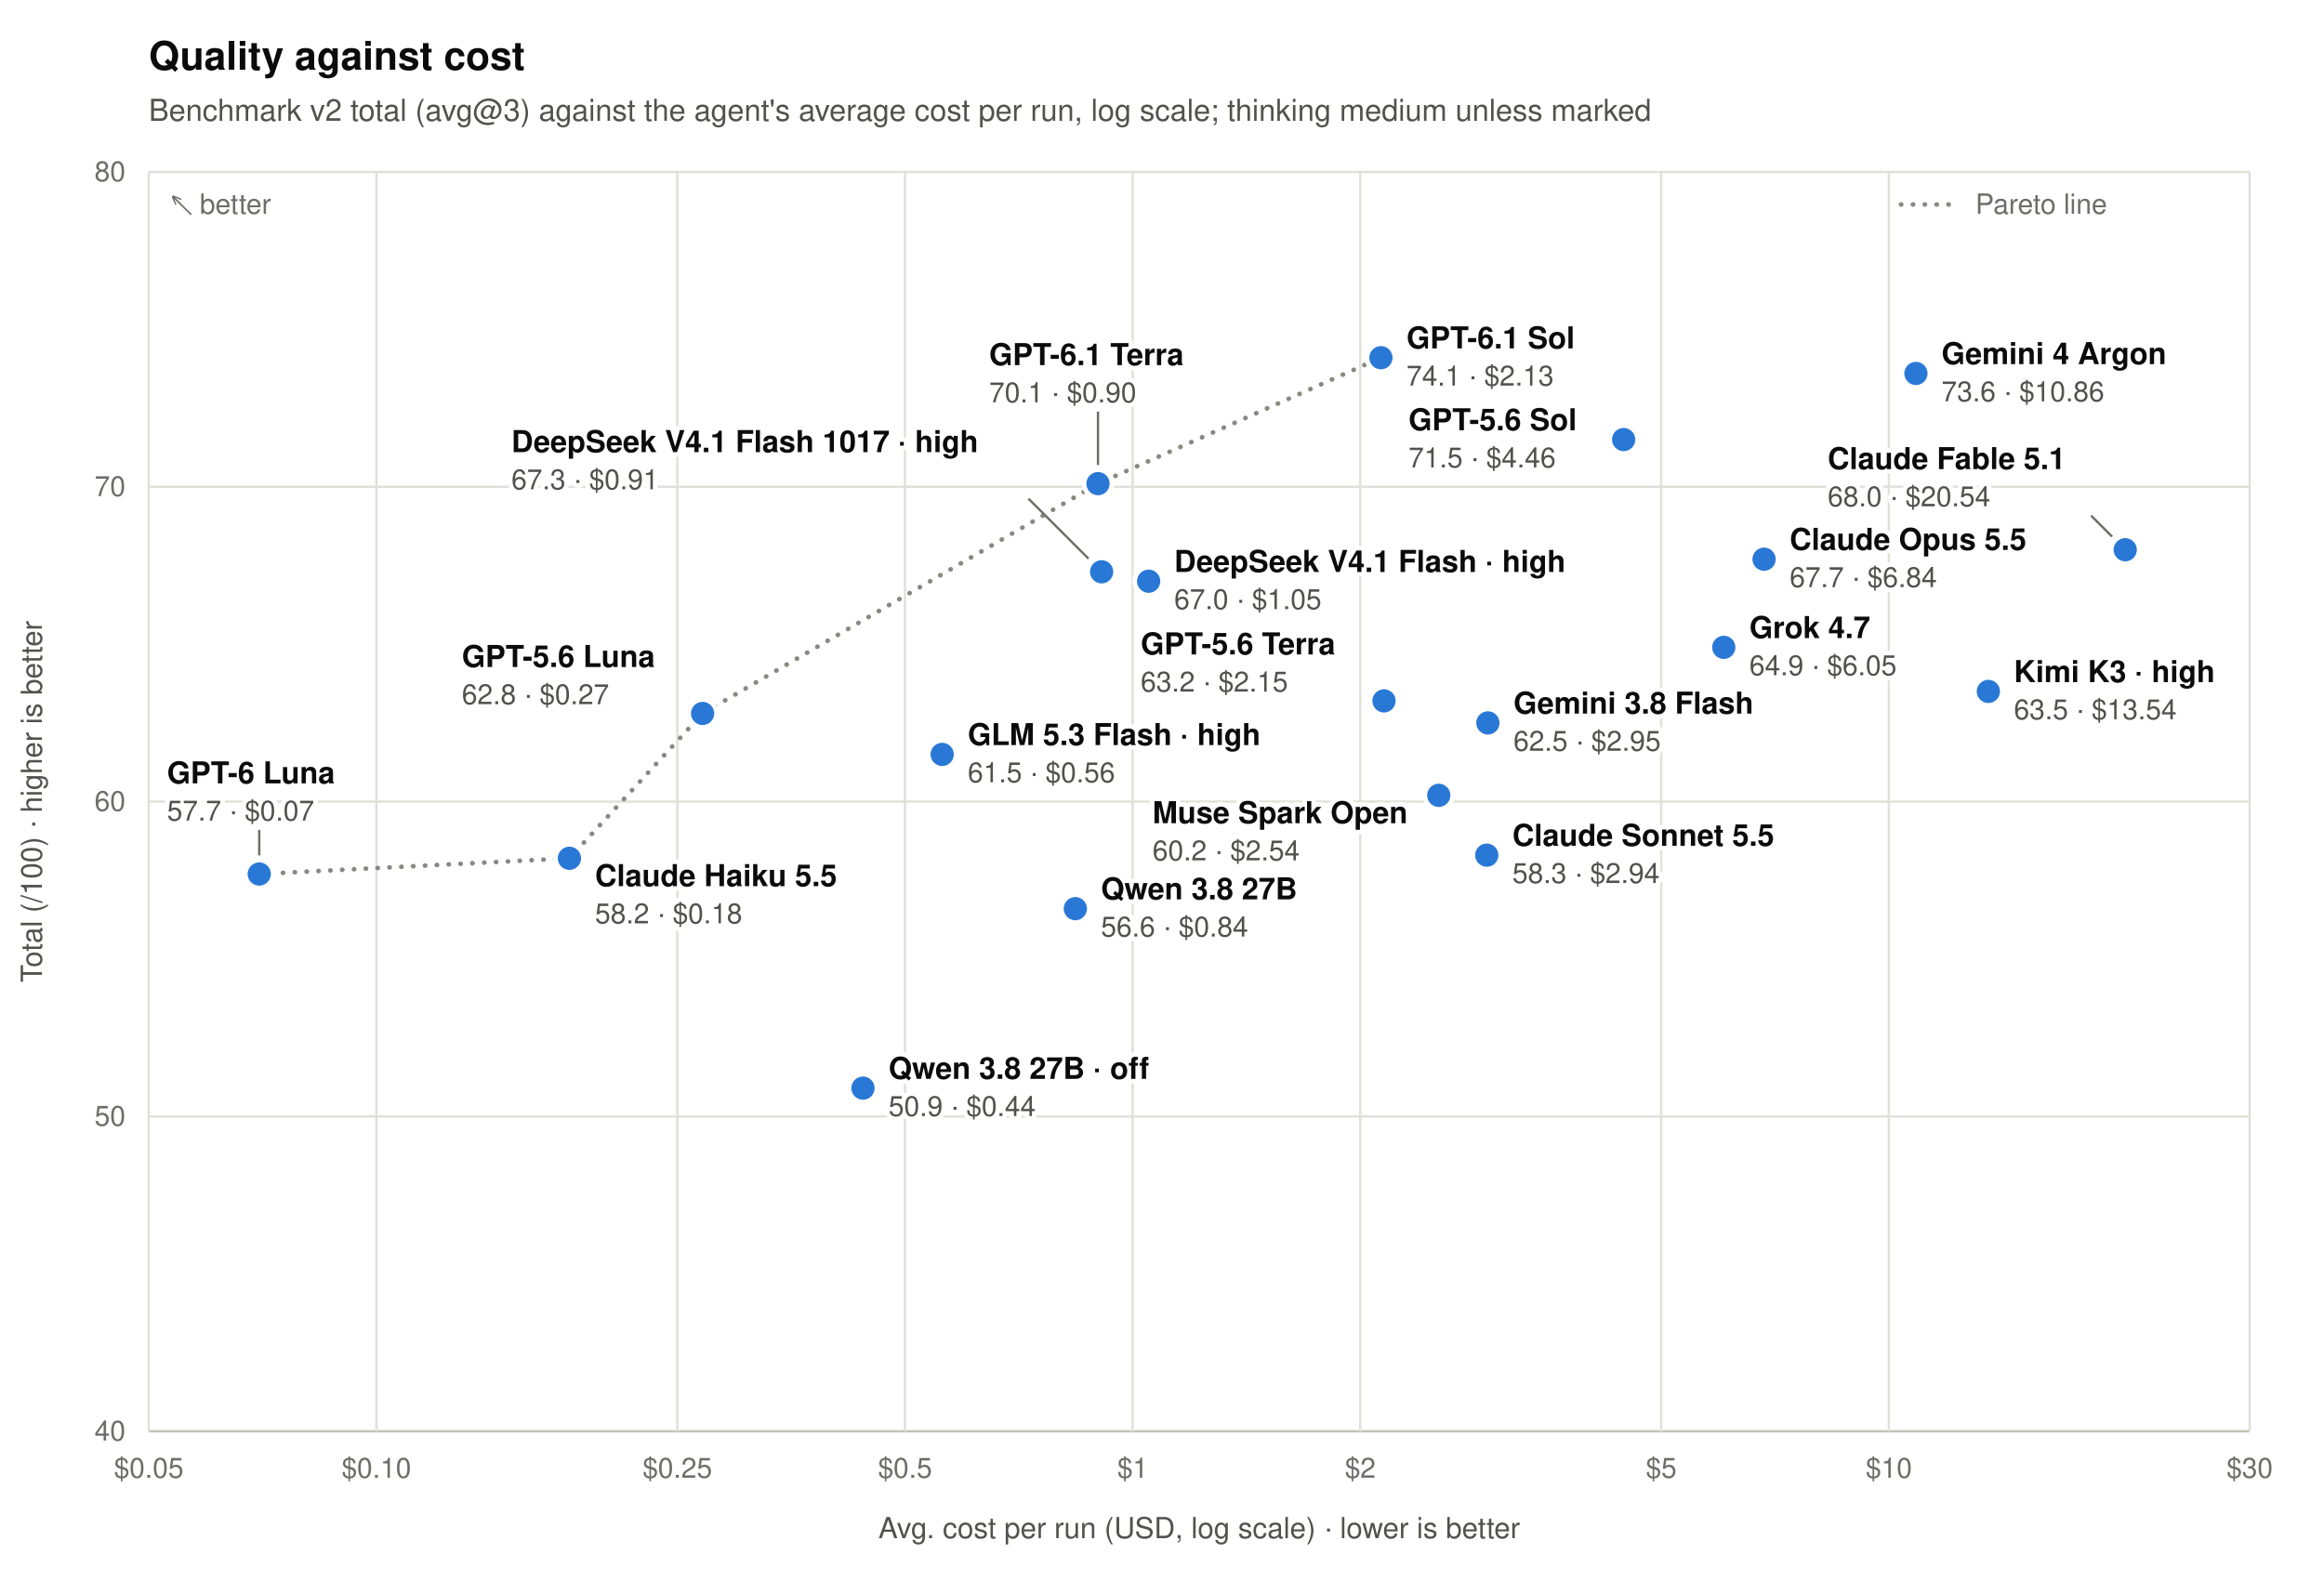
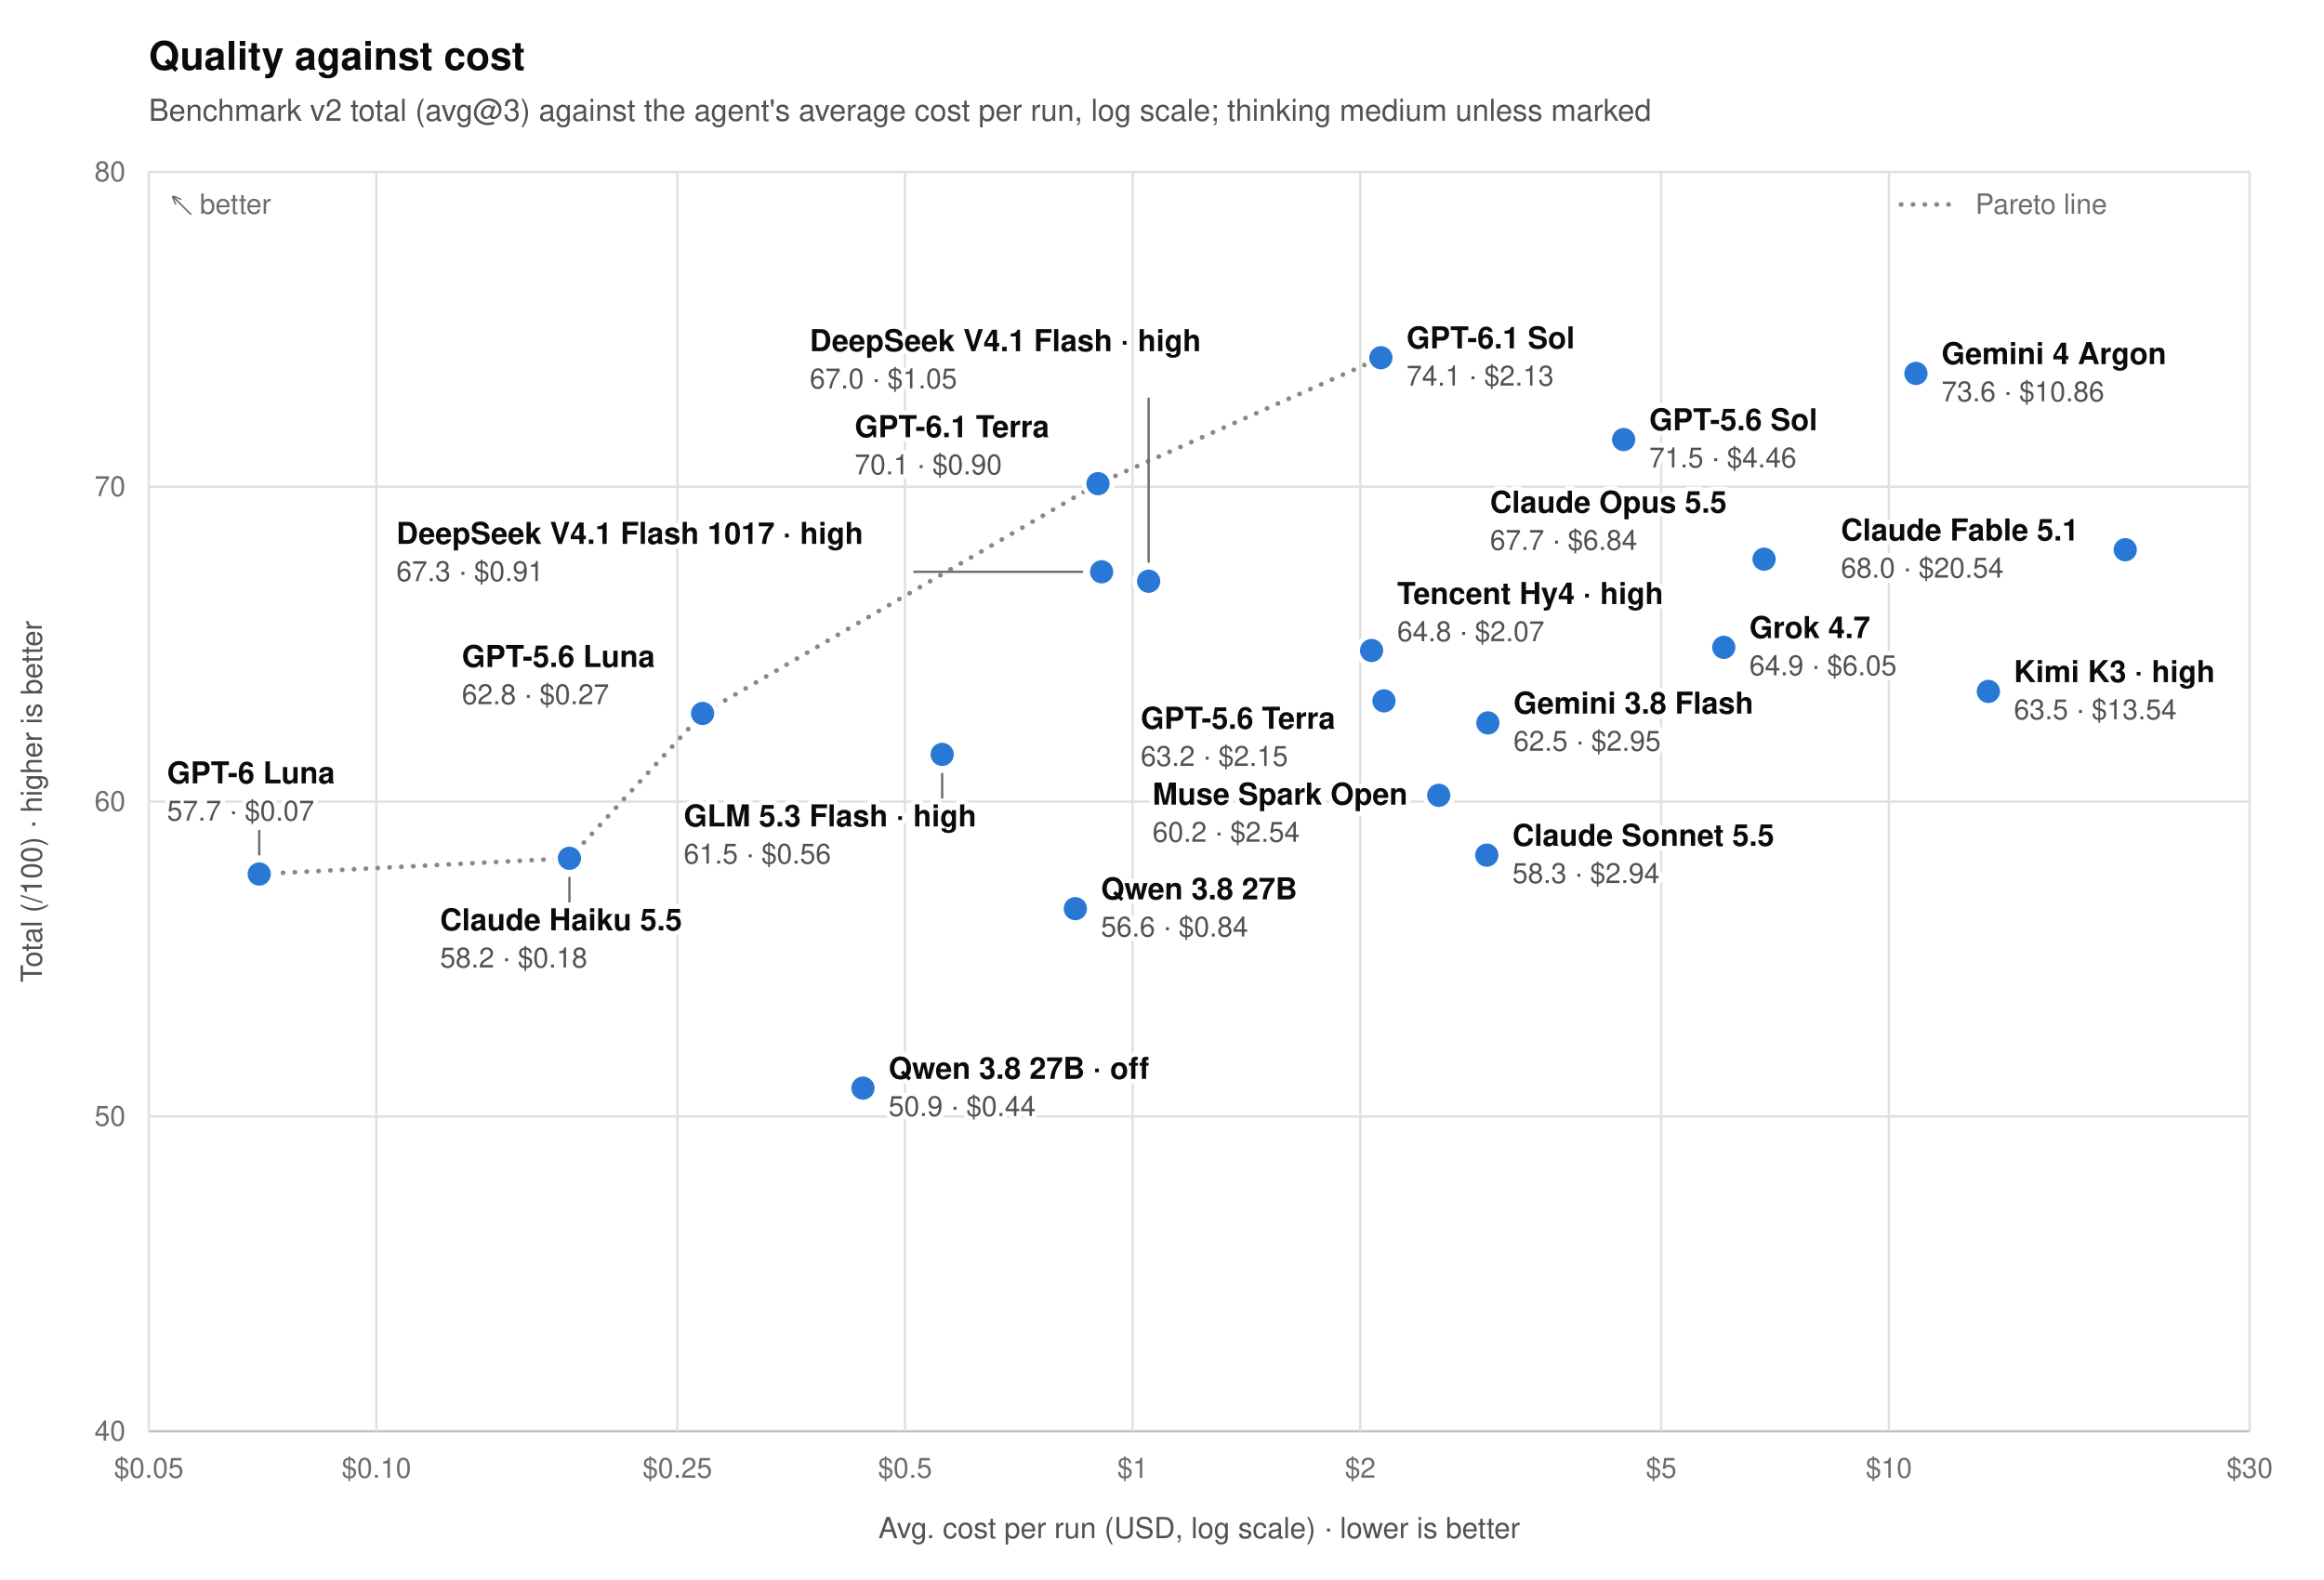
<svg xmlns="http://www.w3.org/2000/svg" width="1000" height="680" viewBox="0 0 1000 680" role="img" aria-labelledby="t d">
  <rect width="1000" height="680" fill="#ffffff" />
  <g font-family="system-ui, -apple-system, 'Segoe UI', Helvetica, Arial, sans-serif">
    <text x="64" y="30" font-size="17" font-weight="600" fill="#0b0b0b">Quality against cost</text>
    <text x="64" y="52" font-size="13" fill="#52514e">Benchmark v2 total (avg@3) against the agent's average cost per run, log scale; thinking medium unless marked</text>
    <line x1="64" x2="968" y1="616" y2="616" stroke="#c3c2b7" stroke-width="1" />
    <text x="54" y="620" font-size="12" text-anchor="end" fill="#6f6d68" style="font-variant-numeric: tabular-nums">40</text>
    <line x1="64" x2="968" y1="480.5" y2="480.5" stroke="#e1e0d9" stroke-width="1" />
    <text x="54" y="484.5" font-size="12" text-anchor="end" fill="#6f6d68" style="font-variant-numeric: tabular-nums">50</text>
    <line x1="64" x2="968" y1="345" y2="345" stroke="#e1e0d9" stroke-width="1" />
    <text x="54" y="349" font-size="12" text-anchor="end" fill="#6f6d68" style="font-variant-numeric: tabular-nums">60</text>
    <line x1="64" x2="968" y1="209.5" y2="209.5" stroke="#e1e0d9" stroke-width="1" />
    <text x="54" y="213.5" font-size="12" text-anchor="end" fill="#6f6d68" style="font-variant-numeric: tabular-nums">70</text>
    <line x1="64" x2="968" y1="74" y2="74" stroke="#e1e0d9" stroke-width="1" />
    <text x="54" y="78" font-size="12" text-anchor="end" fill="#6f6d68" style="font-variant-numeric: tabular-nums">80</text>
    <line x1="64" x2="64" y1="74" y2="616" stroke="#e1e0d9" stroke-width="1" />
    <text x="64" y="636" font-size="12" text-anchor="middle" fill="#6f6d68" style="font-variant-numeric: tabular-nums">$0.05</text>
    <line x1="161.95" x2="161.95" y1="74" y2="616" stroke="#e1e0d9" stroke-width="1" />
    <text x="161.95" y="636" font-size="12" text-anchor="middle" fill="#6f6d68" style="font-variant-numeric: tabular-nums">$0.10</text>
    <line x1="291.44" x2="291.44" y1="74" y2="616" stroke="#e1e0d9" stroke-width="1" />
    <text x="291.44" y="636" font-size="12" text-anchor="middle" fill="#6f6d68" style="font-variant-numeric: tabular-nums">$0.25</text>
    <line x1="389.4" x2="389.4" y1="74" y2="616" stroke="#e1e0d9" stroke-width="1" />
    <text x="389.4" y="636" font-size="12" text-anchor="middle" fill="#6f6d68" style="font-variant-numeric: tabular-nums">$0.5</text>
    <line x1="487.35" x2="487.35" y1="74" y2="616" stroke="#e1e0d9" stroke-width="1" />
    <text x="487.35" y="636" font-size="12" text-anchor="middle" fill="#6f6d68" style="font-variant-numeric: tabular-nums">$1</text>
    <line x1="585.3" x2="585.3" y1="74" y2="616" stroke="#e1e0d9" stroke-width="1" />
    <text x="585.3" y="636" font-size="12" text-anchor="middle" fill="#6f6d68" style="font-variant-numeric: tabular-nums">$2</text>
    <line x1="714.79" x2="714.79" y1="74" y2="616" stroke="#e1e0d9" stroke-width="1" />
    <text x="714.79" y="636" font-size="12" text-anchor="middle" fill="#6f6d68" style="font-variant-numeric: tabular-nums">$5</text>
    <line x1="812.75" x2="812.75" y1="74" y2="616" stroke="#e1e0d9" stroke-width="1" />
    <text x="812.75" y="636" font-size="12" text-anchor="middle" fill="#6f6d68" style="font-variant-numeric: tabular-nums">$10</text>
    <line x1="968" x2="968" y1="74" y2="616" stroke="#e1e0d9" stroke-width="1" />
    <text x="968" y="636" font-size="12" text-anchor="middle" fill="#6f6d68" style="font-variant-numeric: tabular-nums">$30</text>
    <text x="516" y="662" font-size="12.5" text-anchor="middle" fill="#52514e">Avg. cost per run (USD, log scale) · lower is better</text>
    <text transform="translate(18 345) rotate(-90)" font-size="12.5" text-anchor="middle" fill="#52514e">Total (/100) · higher is better</text>
    <text x="74" y="92" font-size="12" fill="#6f6d68">↖ better</text>
    <polyline points="111.55,376.16 245.02,369.39 302.32,307.06 472.46,208.15 594.2,153.95" fill="none" stroke="#8a8880" stroke-width="2" stroke-dasharray="0.1 5" stroke-linecap="round" />
    <line x1="818" x2="842" y1="88" y2="88" stroke="#8a8880" stroke-width="2" stroke-dasharray="0.1 5" stroke-linecap="round" />
    <text x="850" y="92" font-size="12" fill="#6f6d68">Pareto line</text>
-     <line x1="472.46" y1="200.15" x2="472.46" y2="177.15" stroke="#6f6d68" stroke-width="1" />
-     <line x1="908.81" y1="230.94" x2="899.77" y2="221.9" stroke="#6f6d68" stroke-width="1" />
-     <line x1="468.37" y1="240.43" x2="442.52" y2="214.59" stroke="#6f6d68" stroke-width="1" />
+     <line x1="466.02" y1="246.09" x2="393.02" y2="246.09" stroke="#6f6d68" stroke-width="1" />
+     <line x1="494.25" y1="242.15" x2="494.25" y2="171.15" stroke="#6f6d68" stroke-width="1" />
+     <line x1="405.41" y1="332.68" x2="405.41" y2="343.68" stroke="#6f6d68" stroke-width="1" />
+     <line x1="245.02" y1="377.39" x2="245.02" y2="388.39" stroke="#6f6d68" stroke-width="1" />
    <line x1="111.55" y1="368.16" x2="111.55" y2="357.16" stroke="#6f6d68" stroke-width="1" />
    <circle cx="594.2" cy="153.95" r="6" fill="#2a78d6" stroke="#ffffff" stroke-width="2" />
    <circle cx="824.41" cy="160.72" r="6" fill="#2a78d6" stroke="#ffffff" stroke-width="2" />
    <circle cx="698.64" cy="189.18" r="6" fill="#2a78d6" stroke="#ffffff" stroke-width="2" />
    <circle cx="472.46" cy="208.15" r="6" fill="#2a78d6" stroke="#ffffff" stroke-width="2" />
    <circle cx="914.47" cy="236.6" r="6" fill="#2a78d6" stroke="#ffffff" stroke-width="2" />
    <circle cx="759.07" cy="240.66" r="6" fill="#2a78d6" stroke="#ffffff" stroke-width="2" />
    <circle cx="474.02" cy="246.09" r="6" fill="#2a78d6" stroke="#ffffff" stroke-width="2" />
    <circle cx="494.25" cy="250.15" r="6" fill="#2a78d6" stroke="#ffffff" stroke-width="2" />
    <circle cx="741.73" cy="278.6" r="6" fill="#2a78d6" stroke="#ffffff" stroke-width="2" />
+     <circle cx="590.17" cy="279.96" r="6" fill="#2a78d6" stroke="#ffffff" stroke-width="2" />
    <circle cx="855.57" cy="297.57" r="6" fill="#2a78d6" stroke="#ffffff" stroke-width="2" />
    <circle cx="595.52" cy="301.64" r="6" fill="#2a78d6" stroke="#ffffff" stroke-width="2" />
    <circle cx="302.32" cy="307.06" r="6" fill="#2a78d6" stroke="#ffffff" stroke-width="2" />
    <circle cx="640.23" cy="311.13" r="6" fill="#2a78d6" stroke="#ffffff" stroke-width="2" />
    <circle cx="405.41" cy="324.68" r="6" fill="#2a78d6" stroke="#ffffff" stroke-width="2" />
    <circle cx="619.08" cy="342.29" r="6" fill="#2a78d6" stroke="#ffffff" stroke-width="2" />
    <circle cx="639.75" cy="368.04" r="6" fill="#2a78d6" stroke="#ffffff" stroke-width="2" />
    <circle cx="245.02" cy="369.39" r="6" fill="#2a78d6" stroke="#ffffff" stroke-width="2" />
    <circle cx="111.55" cy="376.16" r="6" fill="#2a78d6" stroke="#ffffff" stroke-width="2" />
    <circle cx="462.71" cy="391.07" r="6" fill="#2a78d6" stroke="#ffffff" stroke-width="2" />
    <circle cx="371.33" cy="468.31" r="6" fill="#2a78d6" stroke="#ffffff" stroke-width="2" />
    <text x="605.2" y="149.95" font-size="13" font-weight="600" fill="#0b0b0b" stroke="#ffffff" stroke-width="4" stroke-linejoin="round" paint-order="stroke">GPT-6.1 Sol</text>
    <text x="605.2" y="165.95" font-size="12" fill="#52514e" stroke="#ffffff" stroke-width="4" stroke-linejoin="round" paint-order="stroke" style="font-variant-numeric: tabular-nums">74.1 · $2.13</text>
    <text x="835.41" y="156.72" font-size="13" font-weight="600" fill="#0b0b0b" stroke="#ffffff" stroke-width="4" stroke-linejoin="round" paint-order="stroke">Gemini 4 Argon</text>
    <text x="835.41" y="172.72" font-size="12" fill="#52514e" stroke="#ffffff" stroke-width="4" stroke-linejoin="round" paint-order="stroke" style="font-variant-numeric: tabular-nums">73.6 · $10.86</text>
-     <text x="606.06" y="185.18" font-size="13" font-weight="600" fill="#0b0b0b" stroke="#ffffff" stroke-width="4" stroke-linejoin="round" paint-order="stroke">GPT-5.6 Sol</text>
-     <text x="606.06" y="201.18" font-size="12" fill="#52514e" stroke="#ffffff" stroke-width="4" stroke-linejoin="round" paint-order="stroke" style="font-variant-numeric: tabular-nums">71.5 · $4.46</text>
-     <text x="425.61" y="157.15" font-size="13" font-weight="600" fill="#0b0b0b" stroke="#ffffff" stroke-width="4" stroke-linejoin="round" paint-order="stroke">GPT-6.1 Terra</text>
-     <text x="425.61" y="173.15" font-size="12" fill="#52514e" stroke="#ffffff" stroke-width="4" stroke-linejoin="round" paint-order="stroke" style="font-variant-numeric: tabular-nums">70.1 · $0.90</text>
-     <text x="786.42" y="201.9" font-size="13" font-weight="600" fill="#0b0b0b" stroke="#ffffff" stroke-width="4" stroke-linejoin="round" paint-order="stroke">Claude Fable 5.1</text>
-     <text x="786.42" y="217.9" font-size="12" fill="#52514e" stroke="#ffffff" stroke-width="4" stroke-linejoin="round" paint-order="stroke" style="font-variant-numeric: tabular-nums">68.0 · $20.54</text>
-     <text x="770.07" y="236.66" font-size="13" font-weight="600" fill="#0b0b0b" stroke="#ffffff" stroke-width="4" stroke-linejoin="round" paint-order="stroke">Claude Opus 5.5</text>
-     <text x="770.07" y="252.66" font-size="12" fill="#52514e" stroke="#ffffff" stroke-width="4" stroke-linejoin="round" paint-order="stroke" style="font-variant-numeric: tabular-nums">67.7 · $6.84</text>
-     <text x="220.04" y="194.59" font-size="13" font-weight="600" fill="#0b0b0b" stroke="#ffffff" stroke-width="4" stroke-linejoin="round" paint-order="stroke">DeepSeek V4.1 Flash 1017 · high</text>
-     <text x="220.04" y="210.59" font-size="12" fill="#52514e" stroke="#ffffff" stroke-width="4" stroke-linejoin="round" paint-order="stroke" style="font-variant-numeric: tabular-nums">67.3 · $0.91</text>
-     <text x="505.25" y="246.15" font-size="13" font-weight="600" fill="#0b0b0b" stroke="#ffffff" stroke-width="4" stroke-linejoin="round" paint-order="stroke">DeepSeek V4.1 Flash · high</text>
-     <text x="505.25" y="262.15" font-size="12" fill="#52514e" stroke="#ffffff" stroke-width="4" stroke-linejoin="round" paint-order="stroke" style="font-variant-numeric: tabular-nums">67.0 · $1.05</text>
+     <text x="709.64" y="185.18" font-size="13" font-weight="600" fill="#0b0b0b" stroke="#ffffff" stroke-width="4" stroke-linejoin="round" paint-order="stroke">GPT-5.6 Sol</text>
+     <text x="709.64" y="201.18" font-size="12" fill="#52514e" stroke="#ffffff" stroke-width="4" stroke-linejoin="round" paint-order="stroke" style="font-variant-numeric: tabular-nums">71.5 · $4.46</text>
+     <text x="367.76" y="188.15" font-size="13" font-weight="600" fill="#0b0b0b" stroke="#ffffff" stroke-width="4" stroke-linejoin="round" paint-order="stroke">GPT-6.1 Terra</text>
+     <text x="367.76" y="204.15" font-size="12" fill="#52514e" stroke="#ffffff" stroke-width="4" stroke-linejoin="round" paint-order="stroke" style="font-variant-numeric: tabular-nums">70.1 · $0.90</text>
+     <text x="792.12" y="232.6" font-size="13" font-weight="600" fill="#0b0b0b" stroke="#ffffff" stroke-width="4" stroke-linejoin="round" paint-order="stroke">Claude Fable 5.1</text>
+     <text x="792.12" y="248.6" font-size="12" fill="#52514e" stroke="#ffffff" stroke-width="4" stroke-linejoin="round" paint-order="stroke" style="font-variant-numeric: tabular-nums">68.0 · $20.54</text>
+     <text x="641.14" y="220.66" font-size="13" font-weight="600" fill="#0b0b0b" stroke="#ffffff" stroke-width="4" stroke-linejoin="round" paint-order="stroke">Claude Opus 5.5</text>
+     <text x="641.14" y="236.66" font-size="12" fill="#52514e" stroke="#ffffff" stroke-width="4" stroke-linejoin="round" paint-order="stroke" style="font-variant-numeric: tabular-nums">67.7 · $6.84</text>
+     <text x="170.54" y="234.09" font-size="13" font-weight="600" fill="#0b0b0b" stroke="#ffffff" stroke-width="4" stroke-linejoin="round" paint-order="stroke">DeepSeek V4.1 Flash 1017 · high</text>
+     <text x="170.54" y="250.09" font-size="12" fill="#52514e" stroke="#ffffff" stroke-width="4" stroke-linejoin="round" paint-order="stroke" style="font-variant-numeric: tabular-nums">67.3 · $0.91</text>
+     <text x="348.41" y="151.15" font-size="13" font-weight="600" fill="#0b0b0b" stroke="#ffffff" stroke-width="4" stroke-linejoin="round" paint-order="stroke">DeepSeek V4.1 Flash · high</text>
+     <text x="348.41" y="167.15" font-size="12" fill="#52514e" stroke="#ffffff" stroke-width="4" stroke-linejoin="round" paint-order="stroke" style="font-variant-numeric: tabular-nums">67.0 · $1.05</text>
    <text x="752.73" y="274.6" font-size="13" font-weight="600" fill="#0b0b0b" stroke="#ffffff" stroke-width="4" stroke-linejoin="round" paint-order="stroke">Grok 4.7</text>
    <text x="752.73" y="290.6" font-size="12" fill="#52514e" stroke="#ffffff" stroke-width="4" stroke-linejoin="round" paint-order="stroke" style="font-variant-numeric: tabular-nums">64.9 · $6.05</text>
+     <text x="601.17" y="259.96" font-size="13" font-weight="600" fill="#0b0b0b" stroke="#ffffff" stroke-width="4" stroke-linejoin="round" paint-order="stroke">Tencent Hy4 · high</text>
+     <text x="601.17" y="275.96" font-size="12" fill="#52514e" stroke="#ffffff" stroke-width="4" stroke-linejoin="round" paint-order="stroke" style="font-variant-numeric: tabular-nums">64.8 · $2.07</text>
    <text x="866.57" y="293.57" font-size="13" font-weight="600" fill="#0b0b0b" stroke="#ffffff" stroke-width="4" stroke-linejoin="round" paint-order="stroke">Kimi K3 · high</text>
    <text x="866.57" y="309.57" font-size="12" fill="#52514e" stroke="#ffffff" stroke-width="4" stroke-linejoin="round" paint-order="stroke" style="font-variant-numeric: tabular-nums">63.5 · $13.54</text>
-     <text x="490.82" y="281.64" font-size="13" font-weight="600" fill="#0b0b0b" stroke="#ffffff" stroke-width="4" stroke-linejoin="round" paint-order="stroke">GPT-5.6 Terra</text>
-     <text x="490.82" y="297.64" font-size="12" fill="#52514e" stroke="#ffffff" stroke-width="4" stroke-linejoin="round" paint-order="stroke" style="font-variant-numeric: tabular-nums">63.2 · $2.15</text>
+     <text x="490.82" y="313.64" font-size="13" font-weight="600" fill="#0b0b0b" stroke="#ffffff" stroke-width="4" stroke-linejoin="round" paint-order="stroke">GPT-5.6 Terra</text>
+     <text x="490.82" y="329.64" font-size="12" fill="#52514e" stroke="#ffffff" stroke-width="4" stroke-linejoin="round" paint-order="stroke" style="font-variant-numeric: tabular-nums">63.2 · $2.15</text>
    <text x="198.72" y="287.06" font-size="13" font-weight="600" fill="#0b0b0b" stroke="#ffffff" stroke-width="4" stroke-linejoin="round" paint-order="stroke">GPT-5.6 Luna</text>
    <text x="198.72" y="303.06" font-size="12" fill="#52514e" stroke="#ffffff" stroke-width="4" stroke-linejoin="round" paint-order="stroke" style="font-variant-numeric: tabular-nums">62.8 · $0.27</text>
    <text x="651.23" y="307.13" font-size="13" font-weight="600" fill="#0b0b0b" stroke="#ffffff" stroke-width="4" stroke-linejoin="round" paint-order="stroke">Gemini 3.8 Flash</text>
    <text x="651.23" y="323.13" font-size="12" fill="#52514e" stroke="#ffffff" stroke-width="4" stroke-linejoin="round" paint-order="stroke" style="font-variant-numeric: tabular-nums">62.5 · $2.95</text>
-     <text x="416.41" y="320.68" font-size="13" font-weight="600" fill="#0b0b0b" stroke="#ffffff" stroke-width="4" stroke-linejoin="round" paint-order="stroke">GLM 5.3 Flash · high</text>
-     <text x="416.41" y="336.68" font-size="12" fill="#52514e" stroke="#ffffff" stroke-width="4" stroke-linejoin="round" paint-order="stroke" style="font-variant-numeric: tabular-nums">61.5 · $0.56</text>
-     <text x="495.91" y="354.29" font-size="13" font-weight="600" fill="#0b0b0b" stroke="#ffffff" stroke-width="4" stroke-linejoin="round" paint-order="stroke">Muse Spark Open</text>
-     <text x="495.91" y="370.29" font-size="12" fill="#52514e" stroke="#ffffff" stroke-width="4" stroke-linejoin="round" paint-order="stroke" style="font-variant-numeric: tabular-nums">60.2 · $2.54</text>
+     <text x="294.19" y="355.68" font-size="13" font-weight="600" fill="#0b0b0b" stroke="#ffffff" stroke-width="4" stroke-linejoin="round" paint-order="stroke">GLM 5.3 Flash · high</text>
+     <text x="294.19" y="371.68" font-size="12" fill="#52514e" stroke="#ffffff" stroke-width="4" stroke-linejoin="round" paint-order="stroke" style="font-variant-numeric: tabular-nums">61.5 · $0.56</text>
+     <text x="495.91" y="346.29" font-size="13" font-weight="600" fill="#0b0b0b" stroke="#ffffff" stroke-width="4" stroke-linejoin="round" paint-order="stroke">Muse Spark Open</text>
+     <text x="495.91" y="362.29" font-size="12" fill="#52514e" stroke="#ffffff" stroke-width="4" stroke-linejoin="round" paint-order="stroke" style="font-variant-numeric: tabular-nums">60.2 · $2.54</text>
    <text x="650.75" y="364.04" font-size="13" font-weight="600" fill="#0b0b0b" stroke="#ffffff" stroke-width="4" stroke-linejoin="round" paint-order="stroke">Claude Sonnet 5.5</text>
    <text x="650.75" y="380.04" font-size="12" fill="#52514e" stroke="#ffffff" stroke-width="4" stroke-linejoin="round" paint-order="stroke" style="font-variant-numeric: tabular-nums">58.3 · $2.94</text>
-     <text x="256.02" y="381.39" font-size="13" font-weight="600" fill="#0b0b0b" stroke="#ffffff" stroke-width="4" stroke-linejoin="round" paint-order="stroke">Claude Haiku 5.5</text>
-     <text x="256.02" y="397.39" font-size="12" fill="#52514e" stroke="#ffffff" stroke-width="4" stroke-linejoin="round" paint-order="stroke" style="font-variant-numeric: tabular-nums">58.2 · $0.18</text>
+     <text x="189.35" y="400.39" font-size="13" font-weight="600" fill="#0b0b0b" stroke="#ffffff" stroke-width="4" stroke-linejoin="round" paint-order="stroke">Claude Haiku 5.5</text>
+     <text x="189.35" y="416.39" font-size="12" fill="#52514e" stroke="#ffffff" stroke-width="4" stroke-linejoin="round" paint-order="stroke" style="font-variant-numeric: tabular-nums">58.2 · $0.18</text>
    <text x="71.86" y="337.16" font-size="13" font-weight="600" fill="#0b0b0b" stroke="#ffffff" stroke-width="4" stroke-linejoin="round" paint-order="stroke">GPT-6 Luna</text>
    <text x="71.86" y="353.16" font-size="12" fill="#52514e" stroke="#ffffff" stroke-width="4" stroke-linejoin="round" paint-order="stroke" style="font-variant-numeric: tabular-nums">57.7 · $0.07</text>
    <text x="473.71" y="387.07" font-size="13" font-weight="600" fill="#0b0b0b" stroke="#ffffff" stroke-width="4" stroke-linejoin="round" paint-order="stroke">Qwen 3.8 27B</text>
    <text x="473.71" y="403.07" font-size="12" fill="#52514e" stroke="#ffffff" stroke-width="4" stroke-linejoin="round" paint-order="stroke" style="font-variant-numeric: tabular-nums">56.6 · $0.84</text>
    <text x="382.33" y="464.31" font-size="13" font-weight="600" fill="#0b0b0b" stroke="#ffffff" stroke-width="4" stroke-linejoin="round" paint-order="stroke">Qwen 3.8 27B · off</text>
    <text x="382.33" y="480.31" font-size="12" fill="#52514e" stroke="#ffffff" stroke-width="4" stroke-linejoin="round" paint-order="stroke" style="font-variant-numeric: tabular-nums">50.9 · $0.44</text>
  </g>
</svg>
